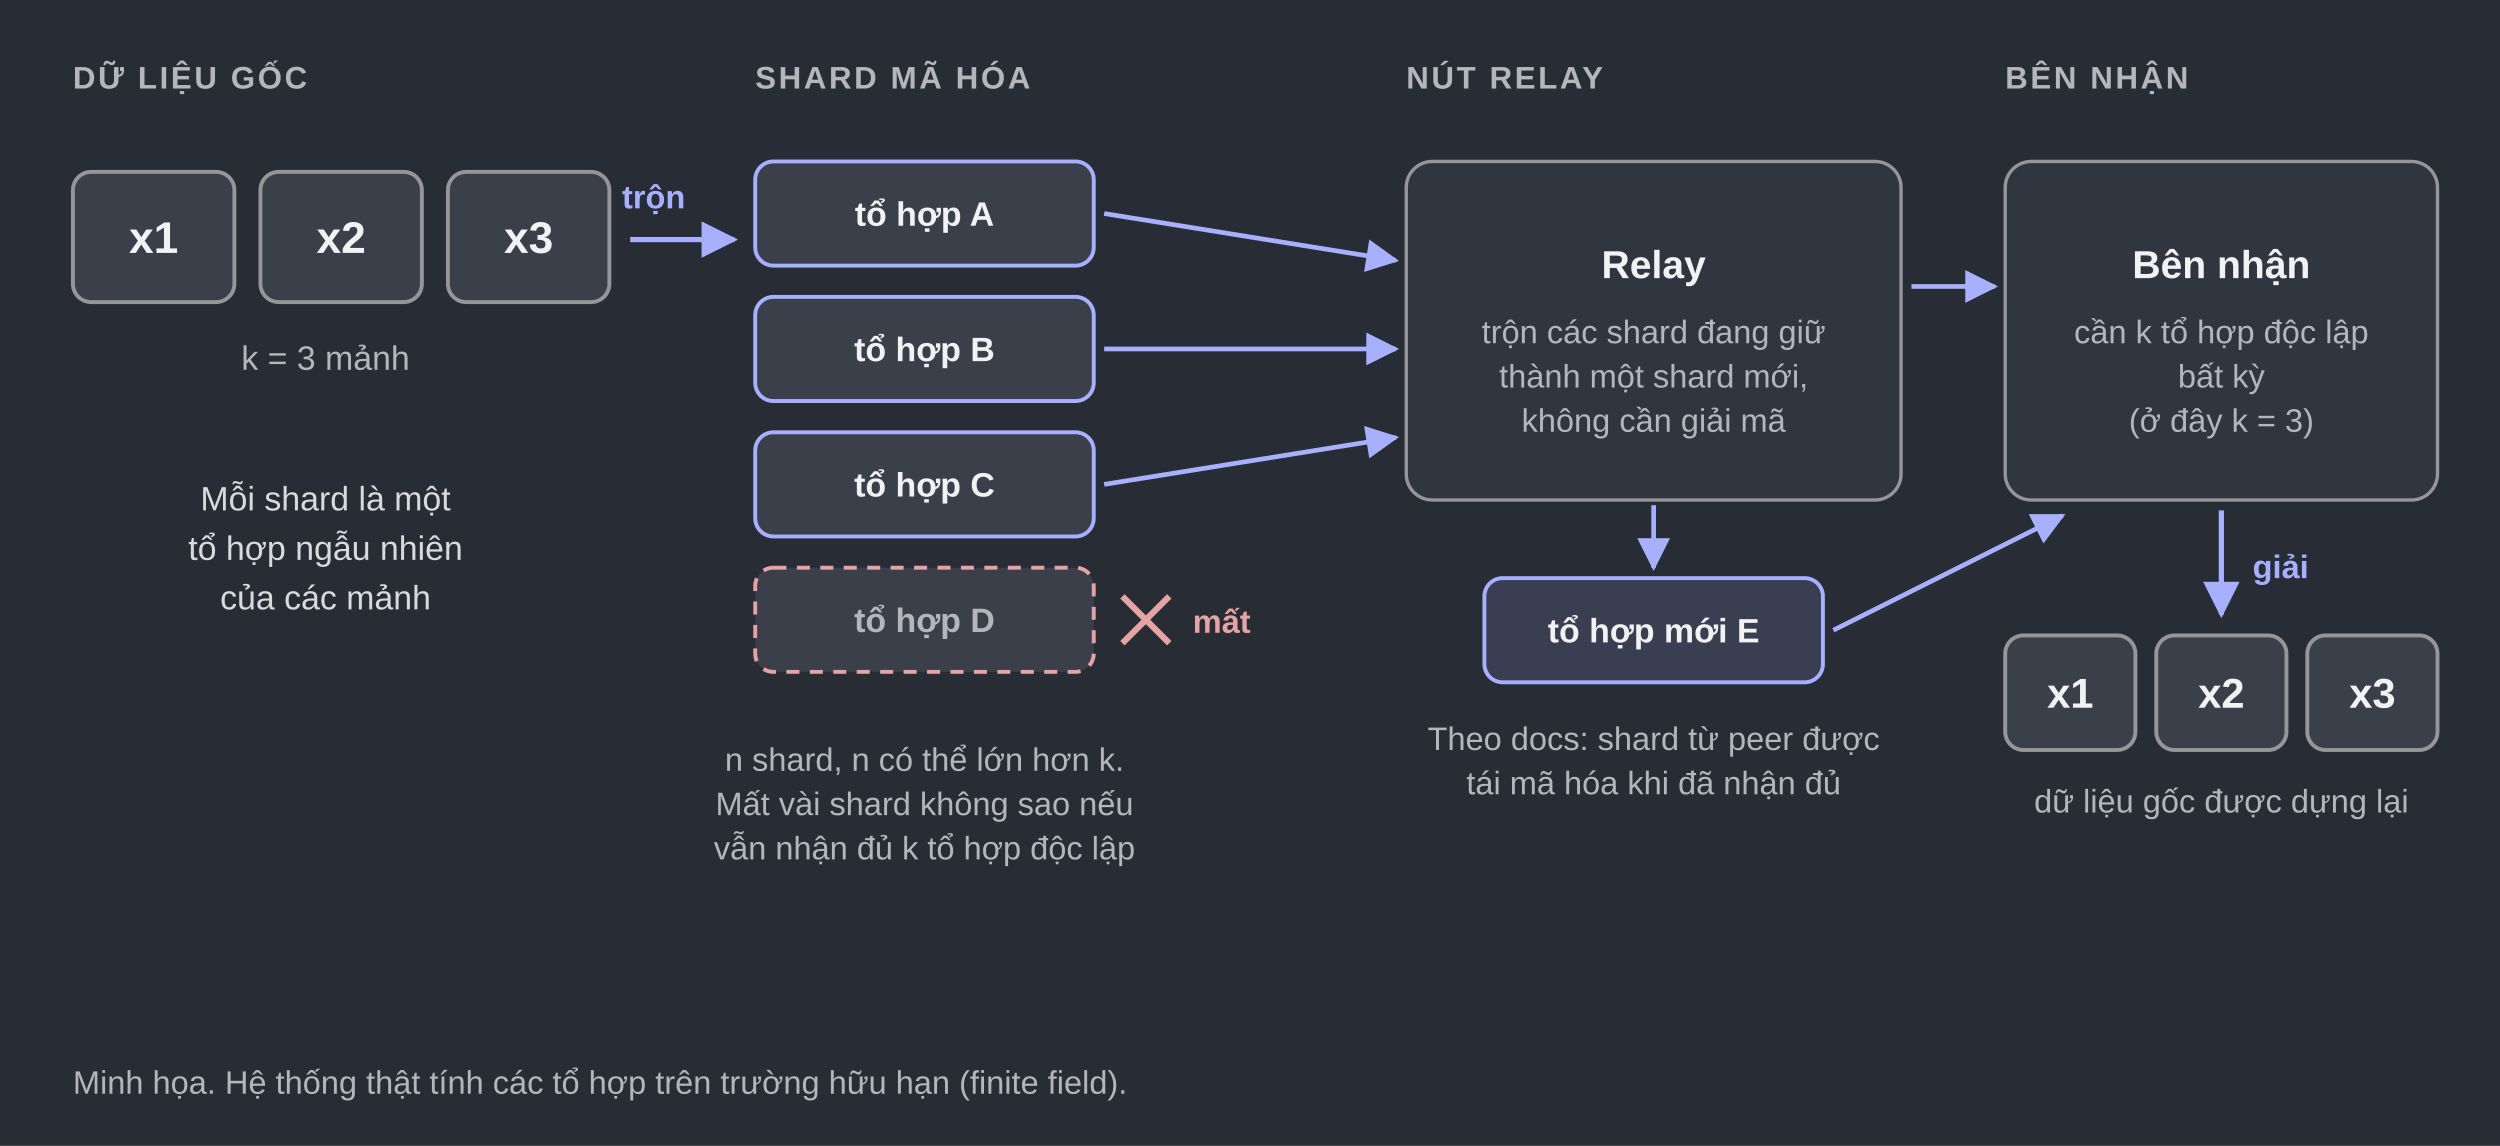
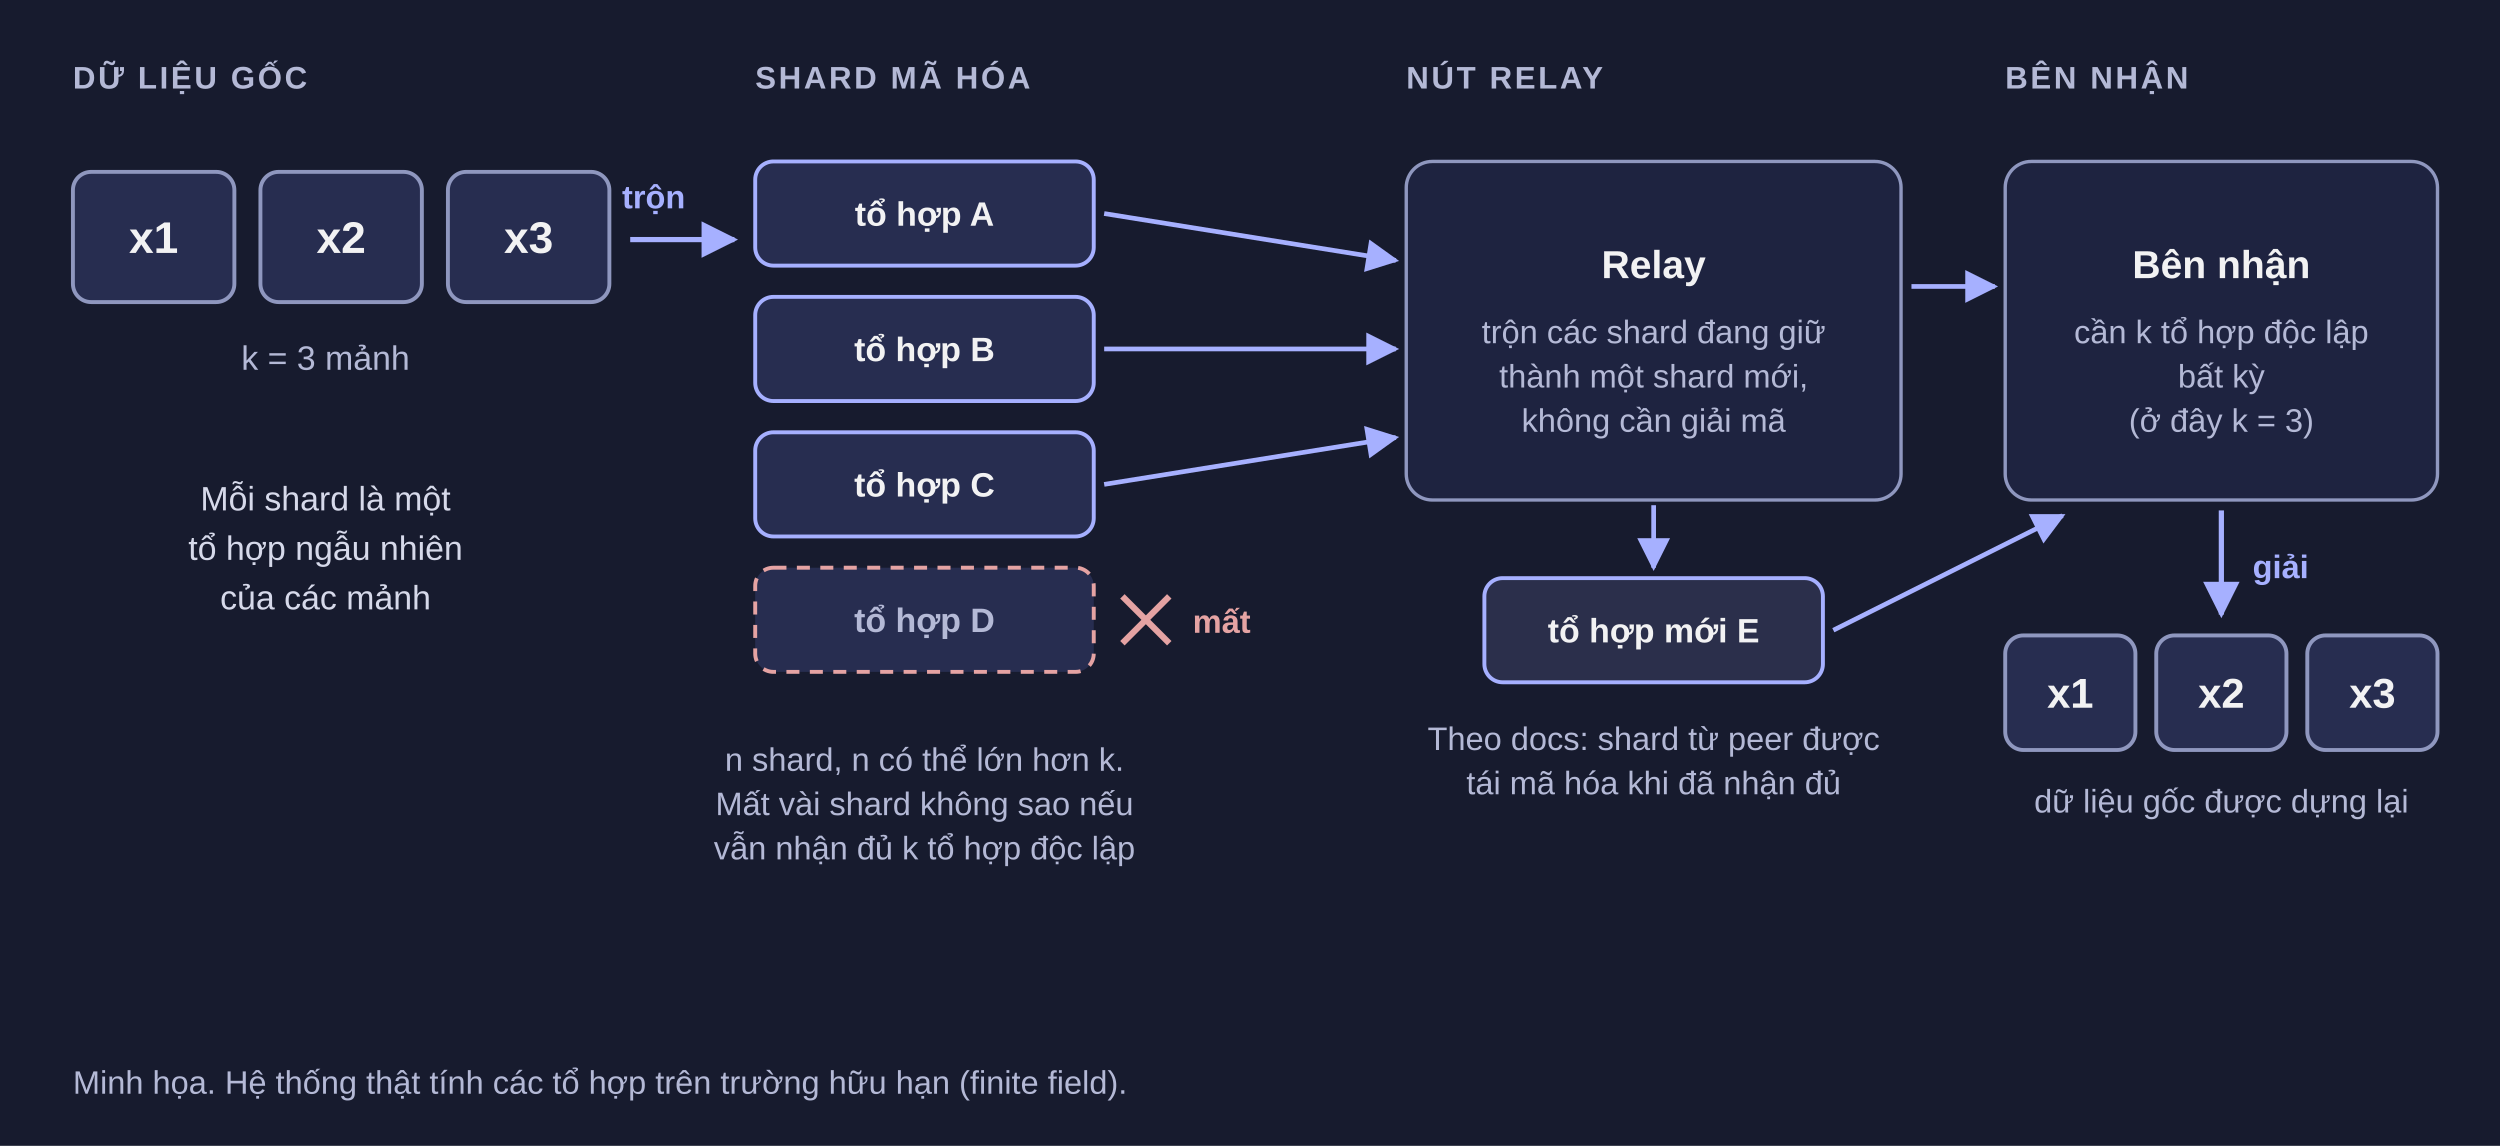
<svg xmlns="http://www.w3.org/2000/svg" viewBox="0 0 960 440" font-family="Helvetica Neue, Arial, sans-serif">
  <defs>
    <marker id="a" viewBox="0 0 10 10" refX="9" refY="5" markerWidth="7" markerHeight="7" orient="auto-start-reverse">
-       <path d="M0 0L10 5L0 10z" fill="#969698" />
+       <path d="M0 0L10 5L0 10z" fill="#8F97BF" />
    </marker>
    <marker id="aw" viewBox="0 0 10 10" refX="9" refY="5" markerWidth="7" markerHeight="7" orient="auto-start-reverse">
      <path d="M0 0L10 5L0 10z" fill="#E3C27A" />
    </marker>
    <marker id="al" viewBox="0 0 10 10" refX="9" refY="5" markerWidth="7" markerHeight="7" orient="auto-start-reverse">
      <path d="M0 0L10 5L0 10z" fill="#A6B0FF" />
    </marker>
    <marker id="ab" viewBox="0 0 10 10" refX="9" refY="5" markerWidth="7" markerHeight="7" orient="auto-start-reverse">
      <path d="M0 0L10 5L0 10z" fill="#93C3EA" />
    </marker>
  </defs>
-   <rect width="960" height="440" fill="#282C35" />
-   <text x="28" y="34" fill="#B4B6BC" font-size="12" font-weight="600" text-anchor="start" letter-spacing="1">DỮ LIỆU GỐC</text>
-   <text x="290" y="34" fill="#B4B6BC" font-size="12" font-weight="600" text-anchor="start" letter-spacing="1">SHARD MÃ HÓA</text>
-   <text x="540" y="34" fill="#B4B6BC" font-size="12" font-weight="600" text-anchor="start" letter-spacing="1">NÚT RELAY</text>
-   <text x="770" y="34" fill="#B4B6BC" font-size="12" font-weight="600" text-anchor="start" letter-spacing="1">BÊN NHẬN</text>
-   <rect x="28" y="66" width="62" height="50" rx="7" fill="#3A3F4A" stroke="#969698" stroke-width="1.5" />
+   <rect width="960" height="440" fill="#171B2E" />
+   <text x="28" y="34" fill="#B4B9D6" font-size="12" font-weight="600" text-anchor="start" letter-spacing="1">DỮ LIỆU GỐC</text>
+   <text x="290" y="34" fill="#B4B9D6" font-size="12" font-weight="600" text-anchor="start" letter-spacing="1">SHARD MÃ HÓA</text>
+   <text x="540" y="34" fill="#B4B9D6" font-size="12" font-weight="600" text-anchor="start" letter-spacing="1">NÚT RELAY</text>
+   <text x="770" y="34" fill="#B4B9D6" font-size="12" font-weight="600" text-anchor="start" letter-spacing="1">BÊN NHẬN</text>
+   <rect x="28" y="66" width="62" height="50" rx="7" fill="#272D50" stroke="#8F97BF" stroke-width="1.5" />
  <text x="59.0" y="97.12" fill="#F2F2F3" font-size="17" font-weight="600" text-anchor="middle">x1</text>
-   <rect x="100" y="66" width="62" height="50" rx="7" fill="#3A3F4A" stroke="#969698" stroke-width="1.5" />
+   <rect x="100" y="66" width="62" height="50" rx="7" fill="#272D50" stroke="#8F97BF" stroke-width="1.5" />
  <text x="131.0" y="97.12" fill="#F2F2F3" font-size="17" font-weight="600" text-anchor="middle">x2</text>
-   <rect x="172" y="66" width="62" height="50" rx="7" fill="#3A3F4A" stroke="#969698" stroke-width="1.5" />
+   <rect x="172" y="66" width="62" height="50" rx="7" fill="#272D50" stroke="#8F97BF" stroke-width="1.5" />
  <text x="203.0" y="97.12" fill="#F2F2F3" font-size="17" font-weight="600" text-anchor="middle">x3</text>
-   <text x="125" y="142" fill="#B4B6BC" font-size="13" font-weight="400" text-anchor="middle">k = 3 mảnh</text>
-   <text x="125" y="196" fill="#D9DADC" font-size="13" font-weight="400" text-anchor="middle">Mỗi shard là một</text>
-   <text x="125" y="215" fill="#D9DADC" font-size="13" font-weight="400" text-anchor="middle">tổ hợp ngẫu nhiên</text>
-   <text x="125" y="234" fill="#D9DADC" font-size="13" font-weight="400" text-anchor="middle">của các mảnh</text>
+   <text x="125" y="142" fill="#B4B9D6" font-size="13" font-weight="400" text-anchor="middle">k = 3 mảnh</text>
+   <text x="125" y="196" fill="#D6D9EA" font-size="13" font-weight="400" text-anchor="middle">Mỗi shard là một</text>
+   <text x="125" y="215" fill="#D6D9EA" font-size="13" font-weight="400" text-anchor="middle">tổ hợp ngẫu nhiên</text>
+   <text x="125" y="234" fill="#D6D9EA" font-size="13" font-weight="400" text-anchor="middle">của các mảnh</text>
  <line x1="242" y1="92" x2="282" y2="92" stroke="#A6B0FF" stroke-width="2" marker-end="url(#al)" />
  <text x="251" y="80" fill="#A6B0FF" font-size="12.5" font-weight="600" text-anchor="middle">trộn</text>
-   <rect x="290" y="62" width="130" height="40" rx="7" fill="#3A3F4A" stroke="#A6B0FF" stroke-width="1.5" />
+   <rect x="290" y="62" width="130" height="40" rx="7" fill="#272D50" stroke="#A6B0FF" stroke-width="1.5" />
  <text x="355.0" y="86.68" fill="#F2F2F3" font-size="13" font-weight="600" text-anchor="middle">tổ hợp A</text>
-   <rect x="290" y="114" width="130" height="40" rx="7" fill="#3A3F4A" stroke="#A6B0FF" stroke-width="1.5" />
+   <rect x="290" y="114" width="130" height="40" rx="7" fill="#272D50" stroke="#A6B0FF" stroke-width="1.5" />
  <text x="355.0" y="138.68" fill="#F2F2F3" font-size="13" font-weight="600" text-anchor="middle">tổ hợp B</text>
-   <rect x="290" y="166" width="130" height="40" rx="7" fill="#3A3F4A" stroke="#A6B0FF" stroke-width="1.5" />
+   <rect x="290" y="166" width="130" height="40" rx="7" fill="#272D50" stroke="#A6B0FF" stroke-width="1.5" />
  <text x="355.0" y="190.68" fill="#F2F2F3" font-size="13" font-weight="600" text-anchor="middle">tổ hợp C</text>
-   <rect x="290" y="218" width="130" height="40" rx="7" fill="#3A3F4A" stroke="#E5A3A3" stroke-width="1.5" stroke-dasharray="5 4" />
-   <text x="355.0" y="242.68" fill="#B4B6BC" font-size="13" font-weight="600" text-anchor="middle">tổ hợp D</text>
+   <rect x="290" y="218" width="130" height="40" rx="7" fill="#272D50" stroke="#E5A3A3" stroke-width="1.5" stroke-dasharray="5 4" />
+   <text x="355.0" y="242.68" fill="#B4B9D6" font-size="13" font-weight="600" text-anchor="middle">tổ hợp D</text>
  <line x1="431" y1="229" x2="449" y2="247" stroke="#E5A3A3" stroke-width="2.4" />
  <line x1="431" y1="247" x2="449" y2="229" stroke="#E5A3A3" stroke-width="2.4" />
  <text x="458" y="243" fill="#E5A3A3" font-size="12.5" font-weight="600" text-anchor="start">mất</text>
-   <text x="355" y="296" fill="#B4B6BC" font-size="12.5" font-weight="400" text-anchor="middle">n shard, n có thể lớn hơn k.</text>
-   <text x="355" y="313" fill="#B4B6BC" font-size="12.5" font-weight="400" text-anchor="middle">Mất vài shard không sao nếu</text>
-   <text x="355" y="330" fill="#B4B6BC" font-size="12.5" font-weight="400" text-anchor="middle">vẫn nhận đủ k tổ hợp độc lập</text>
-   <text x="355" y="347" fill="#B4B6BC" font-size="12.5" font-weight="400" text-anchor="middle" />
-   <rect x="540" y="62" width="190" height="130" rx="10" fill="#30353F" stroke="#969698" stroke-width="1.3" />
+   <text x="355" y="296" fill="#B4B9D6" font-size="12.5" font-weight="400" text-anchor="middle">n shard, n có thể lớn hơn k.</text>
+   <text x="355" y="313" fill="#B4B9D6" font-size="12.5" font-weight="400" text-anchor="middle">Mất vài shard không sao nếu</text>
+   <text x="355" y="330" fill="#B4B9D6" font-size="12.5" font-weight="400" text-anchor="middle">vẫn nhận đủ k tổ hợp độc lập</text>
+   <text x="355" y="347" fill="#B4B9D6" font-size="12.5" font-weight="400" text-anchor="middle" />
+   <rect x="540" y="62" width="190" height="130" rx="10" fill="#1E2340" stroke="#8F97BF" stroke-width="1.3" />
  <text x="635.0" y="106.8" fill="#F2F2F3" font-size="15" font-weight="600" text-anchor="middle">Relay</text>
-   <text x="635.0" y="131.8" fill="#B4B6BC" font-size="12.5" font-weight="400" text-anchor="middle">trộn các shard đang giữ</text>
-   <text x="635.0" y="148.8" fill="#B4B6BC" font-size="12.5" font-weight="400" text-anchor="middle">thành một shard mới,</text>
-   <text x="635.0" y="165.8" fill="#B4B6BC" font-size="12.5" font-weight="400" text-anchor="middle">không cần giải mã</text>
+   <text x="635.0" y="131.8" fill="#B4B9D6" font-size="12.5" font-weight="400" text-anchor="middle">trộn các shard đang giữ</text>
+   <text x="635.0" y="148.8" fill="#B4B9D6" font-size="12.5" font-weight="400" text-anchor="middle">thành một shard mới,</text>
+   <text x="635.0" y="165.8" fill="#B4B9D6" font-size="12.5" font-weight="400" text-anchor="middle">không cần giải mã</text>
  <line x1="424" y1="82" x2="536" y2="100" stroke="#A6B0FF" stroke-width="1.8" marker-end="url(#al)" />
  <line x1="424" y1="134" x2="536" y2="134" stroke="#A6B0FF" stroke-width="1.8" marker-end="url(#al)" />
  <line x1="424" y1="186" x2="536" y2="168" stroke="#A6B0FF" stroke-width="1.8" marker-end="url(#al)" />
  <rect x="570" y="222" width="130" height="40" rx="7" fill="rgba(166,176,255,0.14)" stroke="#A6B0FF" stroke-width="1.5" />
  <text x="635.0" y="246.68" fill="#F2F2F3" font-size="13" font-weight="600" text-anchor="middle">tổ hợp mới E</text>
  <line x1="635" y1="194" x2="635" y2="218" stroke="#A6B0FF" stroke-width="1.8" marker-end="url(#al)" />
-   <text x="635" y="288" fill="#B4B6BC" font-size="12.5" font-weight="400" text-anchor="middle">Theo docs: shard từ peer được</text>
-   <text x="635" y="305" fill="#B4B6BC" font-size="12.5" font-weight="400" text-anchor="middle">tái mã hóa khi đã nhận đủ</text>
-   <rect x="770" y="62" width="166" height="130" rx="10" fill="#30353F" stroke="#969698" stroke-width="1.3" />
+   <text x="635" y="288" fill="#B4B9D6" font-size="12.5" font-weight="400" text-anchor="middle">Theo docs: shard từ peer được</text>
+   <text x="635" y="305" fill="#B4B9D6" font-size="12.5" font-weight="400" text-anchor="middle">tái mã hóa khi đã nhận đủ</text>
+   <rect x="770" y="62" width="166" height="130" rx="10" fill="#1E2340" stroke="#8F97BF" stroke-width="1.3" />
  <text x="853.0" y="106.8" fill="#F2F2F3" font-size="15" font-weight="600" text-anchor="middle">Bên nhận</text>
-   <text x="853.0" y="131.8" fill="#B4B6BC" font-size="12.5" font-weight="400" text-anchor="middle">cần k tổ hợp độc lập</text>
-   <text x="853.0" y="148.8" fill="#B4B6BC" font-size="12.5" font-weight="400" text-anchor="middle">bất kỳ</text>
-   <text x="853.0" y="165.8" fill="#B4B6BC" font-size="12.5" font-weight="400" text-anchor="middle">(ở đây k = 3)</text>
+   <text x="853.0" y="131.8" fill="#B4B9D6" font-size="12.5" font-weight="400" text-anchor="middle">cần k tổ hợp độc lập</text>
+   <text x="853.0" y="148.8" fill="#B4B9D6" font-size="12.5" font-weight="400" text-anchor="middle">bất kỳ</text>
+   <text x="853.0" y="165.8" fill="#B4B9D6" font-size="12.5" font-weight="400" text-anchor="middle">(ở đây k = 3)</text>
  <line x1="734" y1="110" x2="766" y2="110" stroke="#A6B0FF" stroke-width="1.8" marker-end="url(#al)" />
  <line x1="704" y1="242" x2="792" y2="198" stroke="#A6B0FF" stroke-width="1.8" marker-end="url(#al)" />
  <line x1="853" y1="196" x2="853" y2="236" stroke="#A6B0FF" stroke-width="2" marker-end="url(#al)" />
  <text x="865" y="222" fill="#A6B0FF" font-size="12.5" font-weight="600" text-anchor="start">giải</text>
-   <rect x="770" y="244" width="50" height="44" rx="7" fill="#3A3F4A" stroke="#969698" stroke-width="1.5" />
+   <rect x="770" y="244" width="50" height="44" rx="7" fill="#272D50" stroke="#8F97BF" stroke-width="1.5" />
  <text x="795.0" y="271.76" fill="#F2F2F3" font-size="16" font-weight="600" text-anchor="middle">x1</text>
-   <rect x="828" y="244" width="50" height="44" rx="7" fill="#3A3F4A" stroke="#969698" stroke-width="1.5" />
+   <rect x="828" y="244" width="50" height="44" rx="7" fill="#272D50" stroke="#8F97BF" stroke-width="1.5" />
  <text x="853.0" y="271.76" fill="#F2F2F3" font-size="16" font-weight="600" text-anchor="middle">x2</text>
-   <rect x="886" y="244" width="50" height="44" rx="7" fill="#3A3F4A" stroke="#969698" stroke-width="1.5" />
+   <rect x="886" y="244" width="50" height="44" rx="7" fill="#272D50" stroke="#8F97BF" stroke-width="1.5" />
  <text x="911.0" y="271.76" fill="#F2F2F3" font-size="16" font-weight="600" text-anchor="middle">x3</text>
-   <text x="853" y="312" fill="#B4B6BC" font-size="12.5" font-weight="400" text-anchor="middle">dữ liệu gốc được dựng lại</text>
-   <text x="28" y="420" fill="#B4B6BC" font-size="12.5" font-weight="400" text-anchor="start">Minh họa. Hệ thống thật tính các tổ hợp trên trường hữu hạn (finite field).</text>
+   <text x="853" y="312" fill="#B4B9D6" font-size="12.5" font-weight="400" text-anchor="middle">dữ liệu gốc được dựng lại</text>
+   <text x="28" y="420" fill="#B4B9D6" font-size="12.5" font-weight="400" text-anchor="start">Minh họa. Hệ thống thật tính các tổ hợp trên trường hữu hạn (finite field).</text>
</svg>
